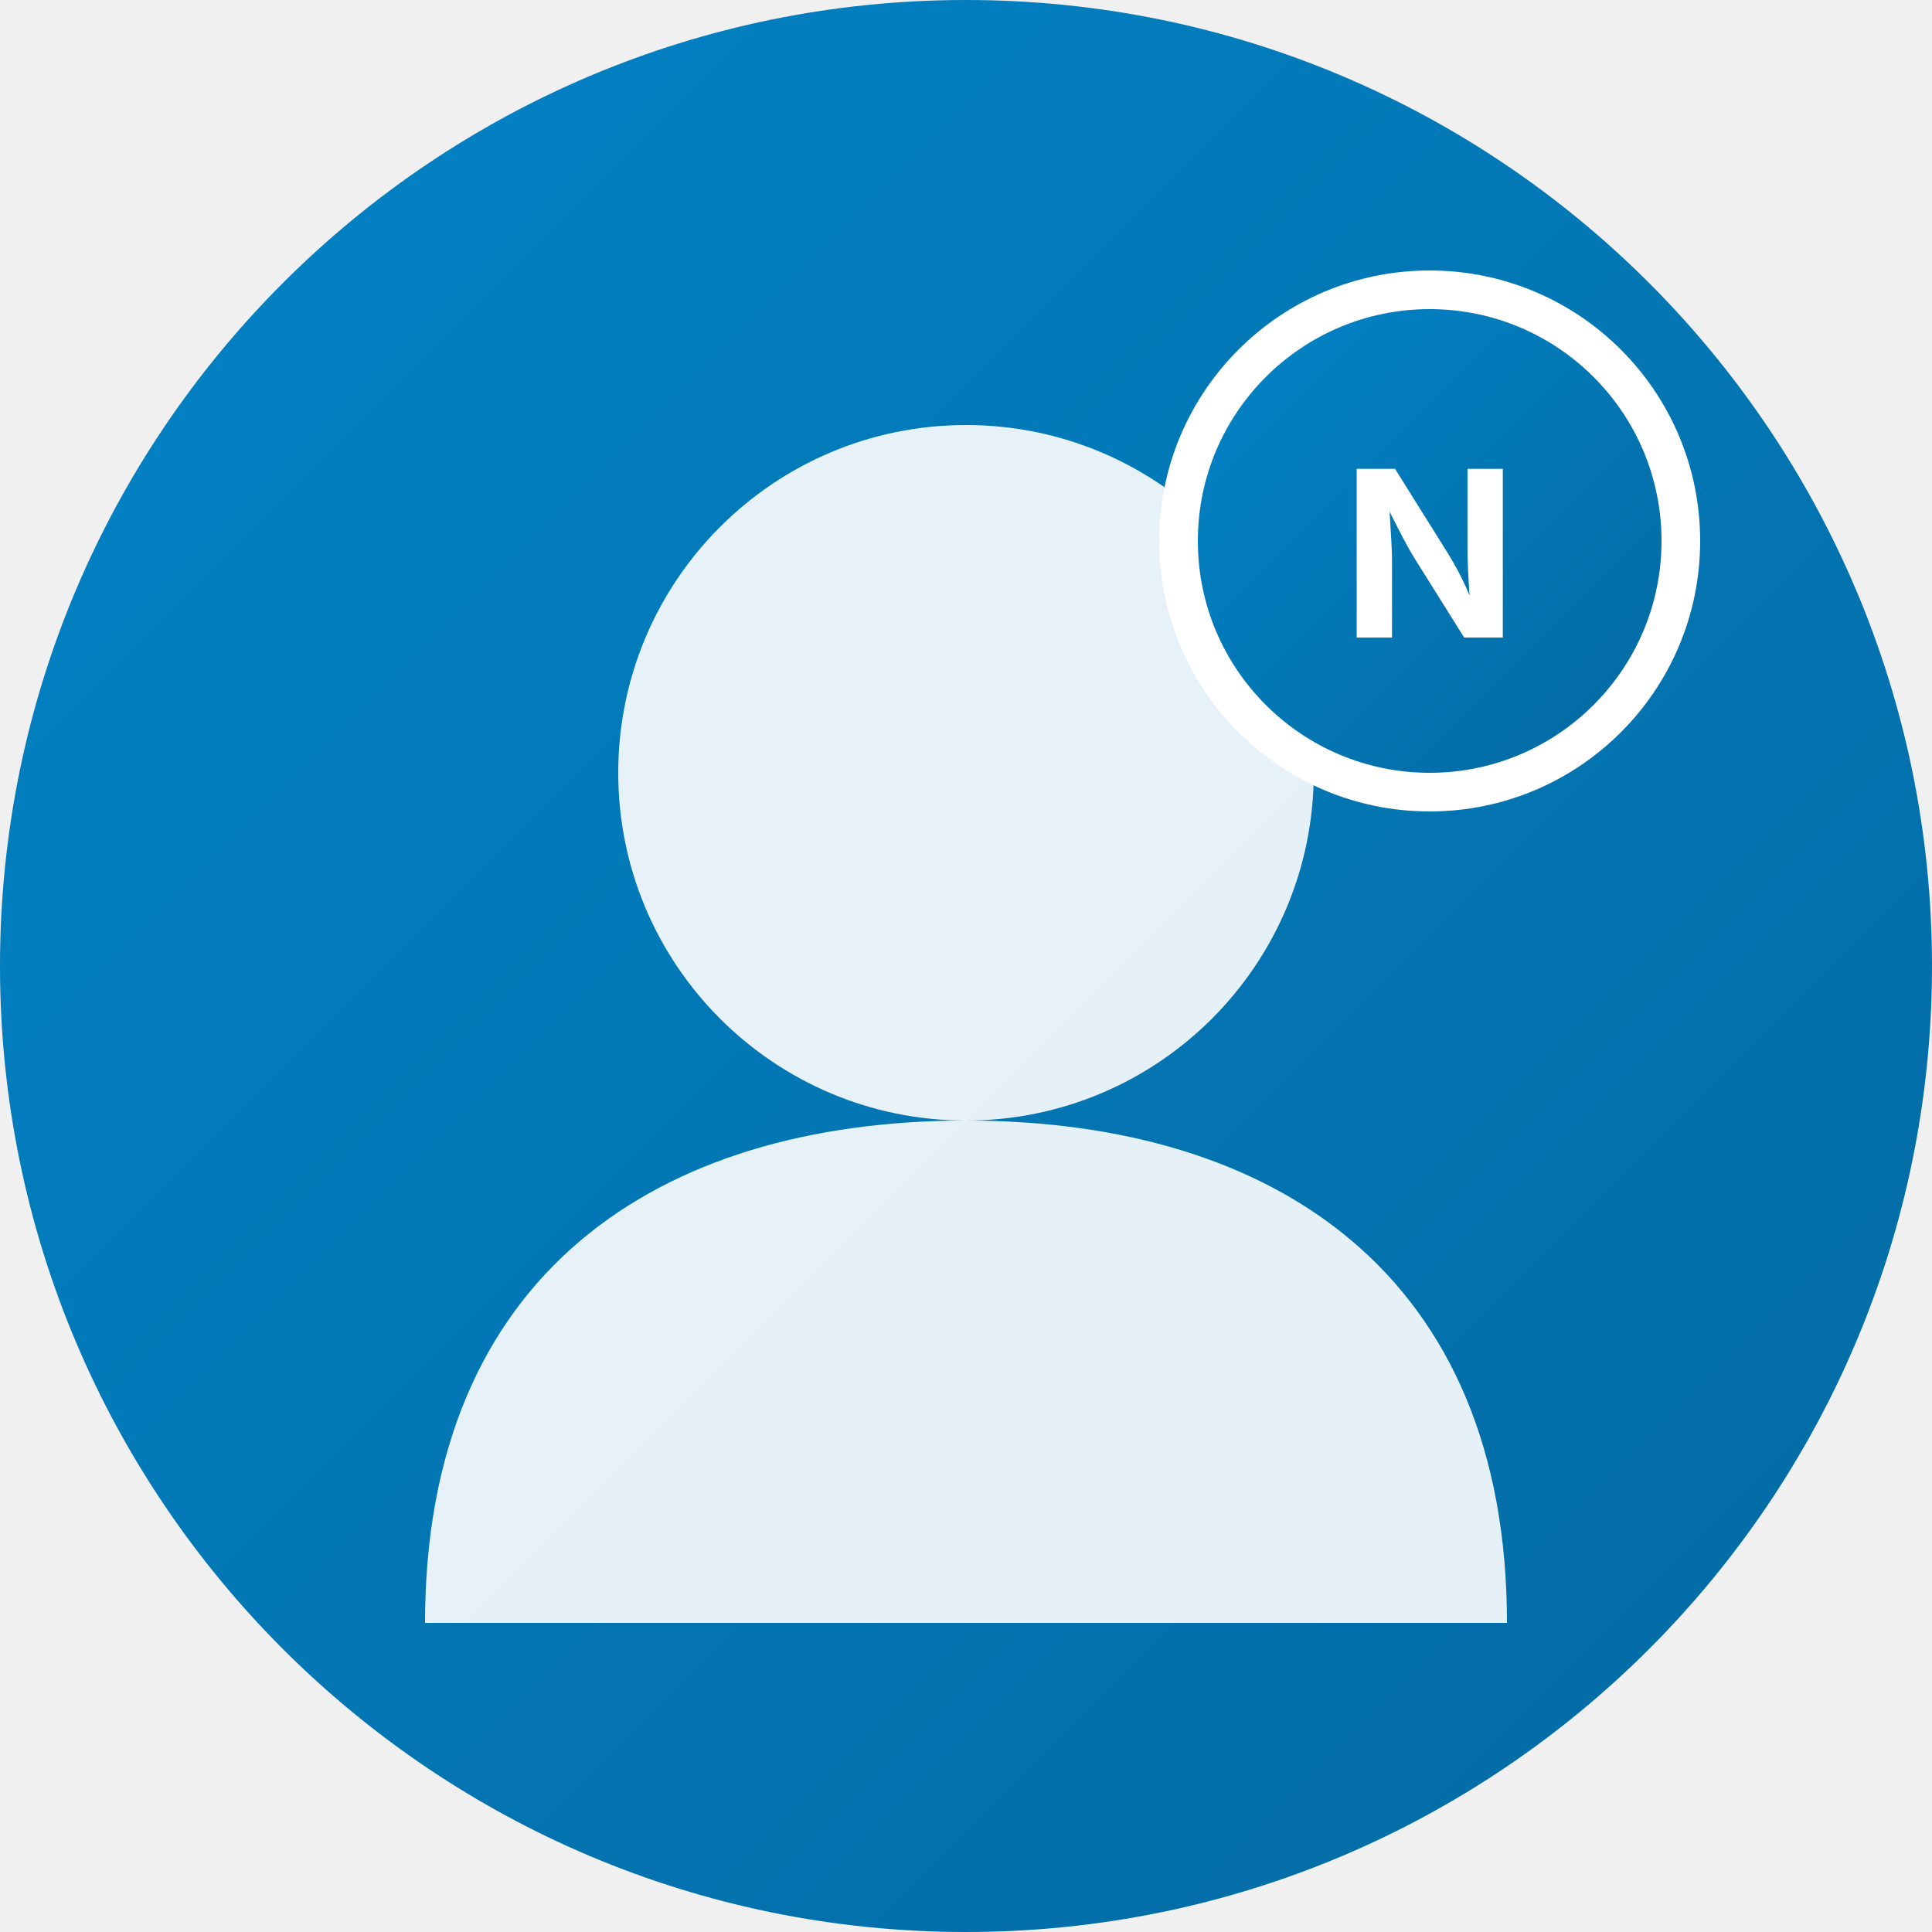
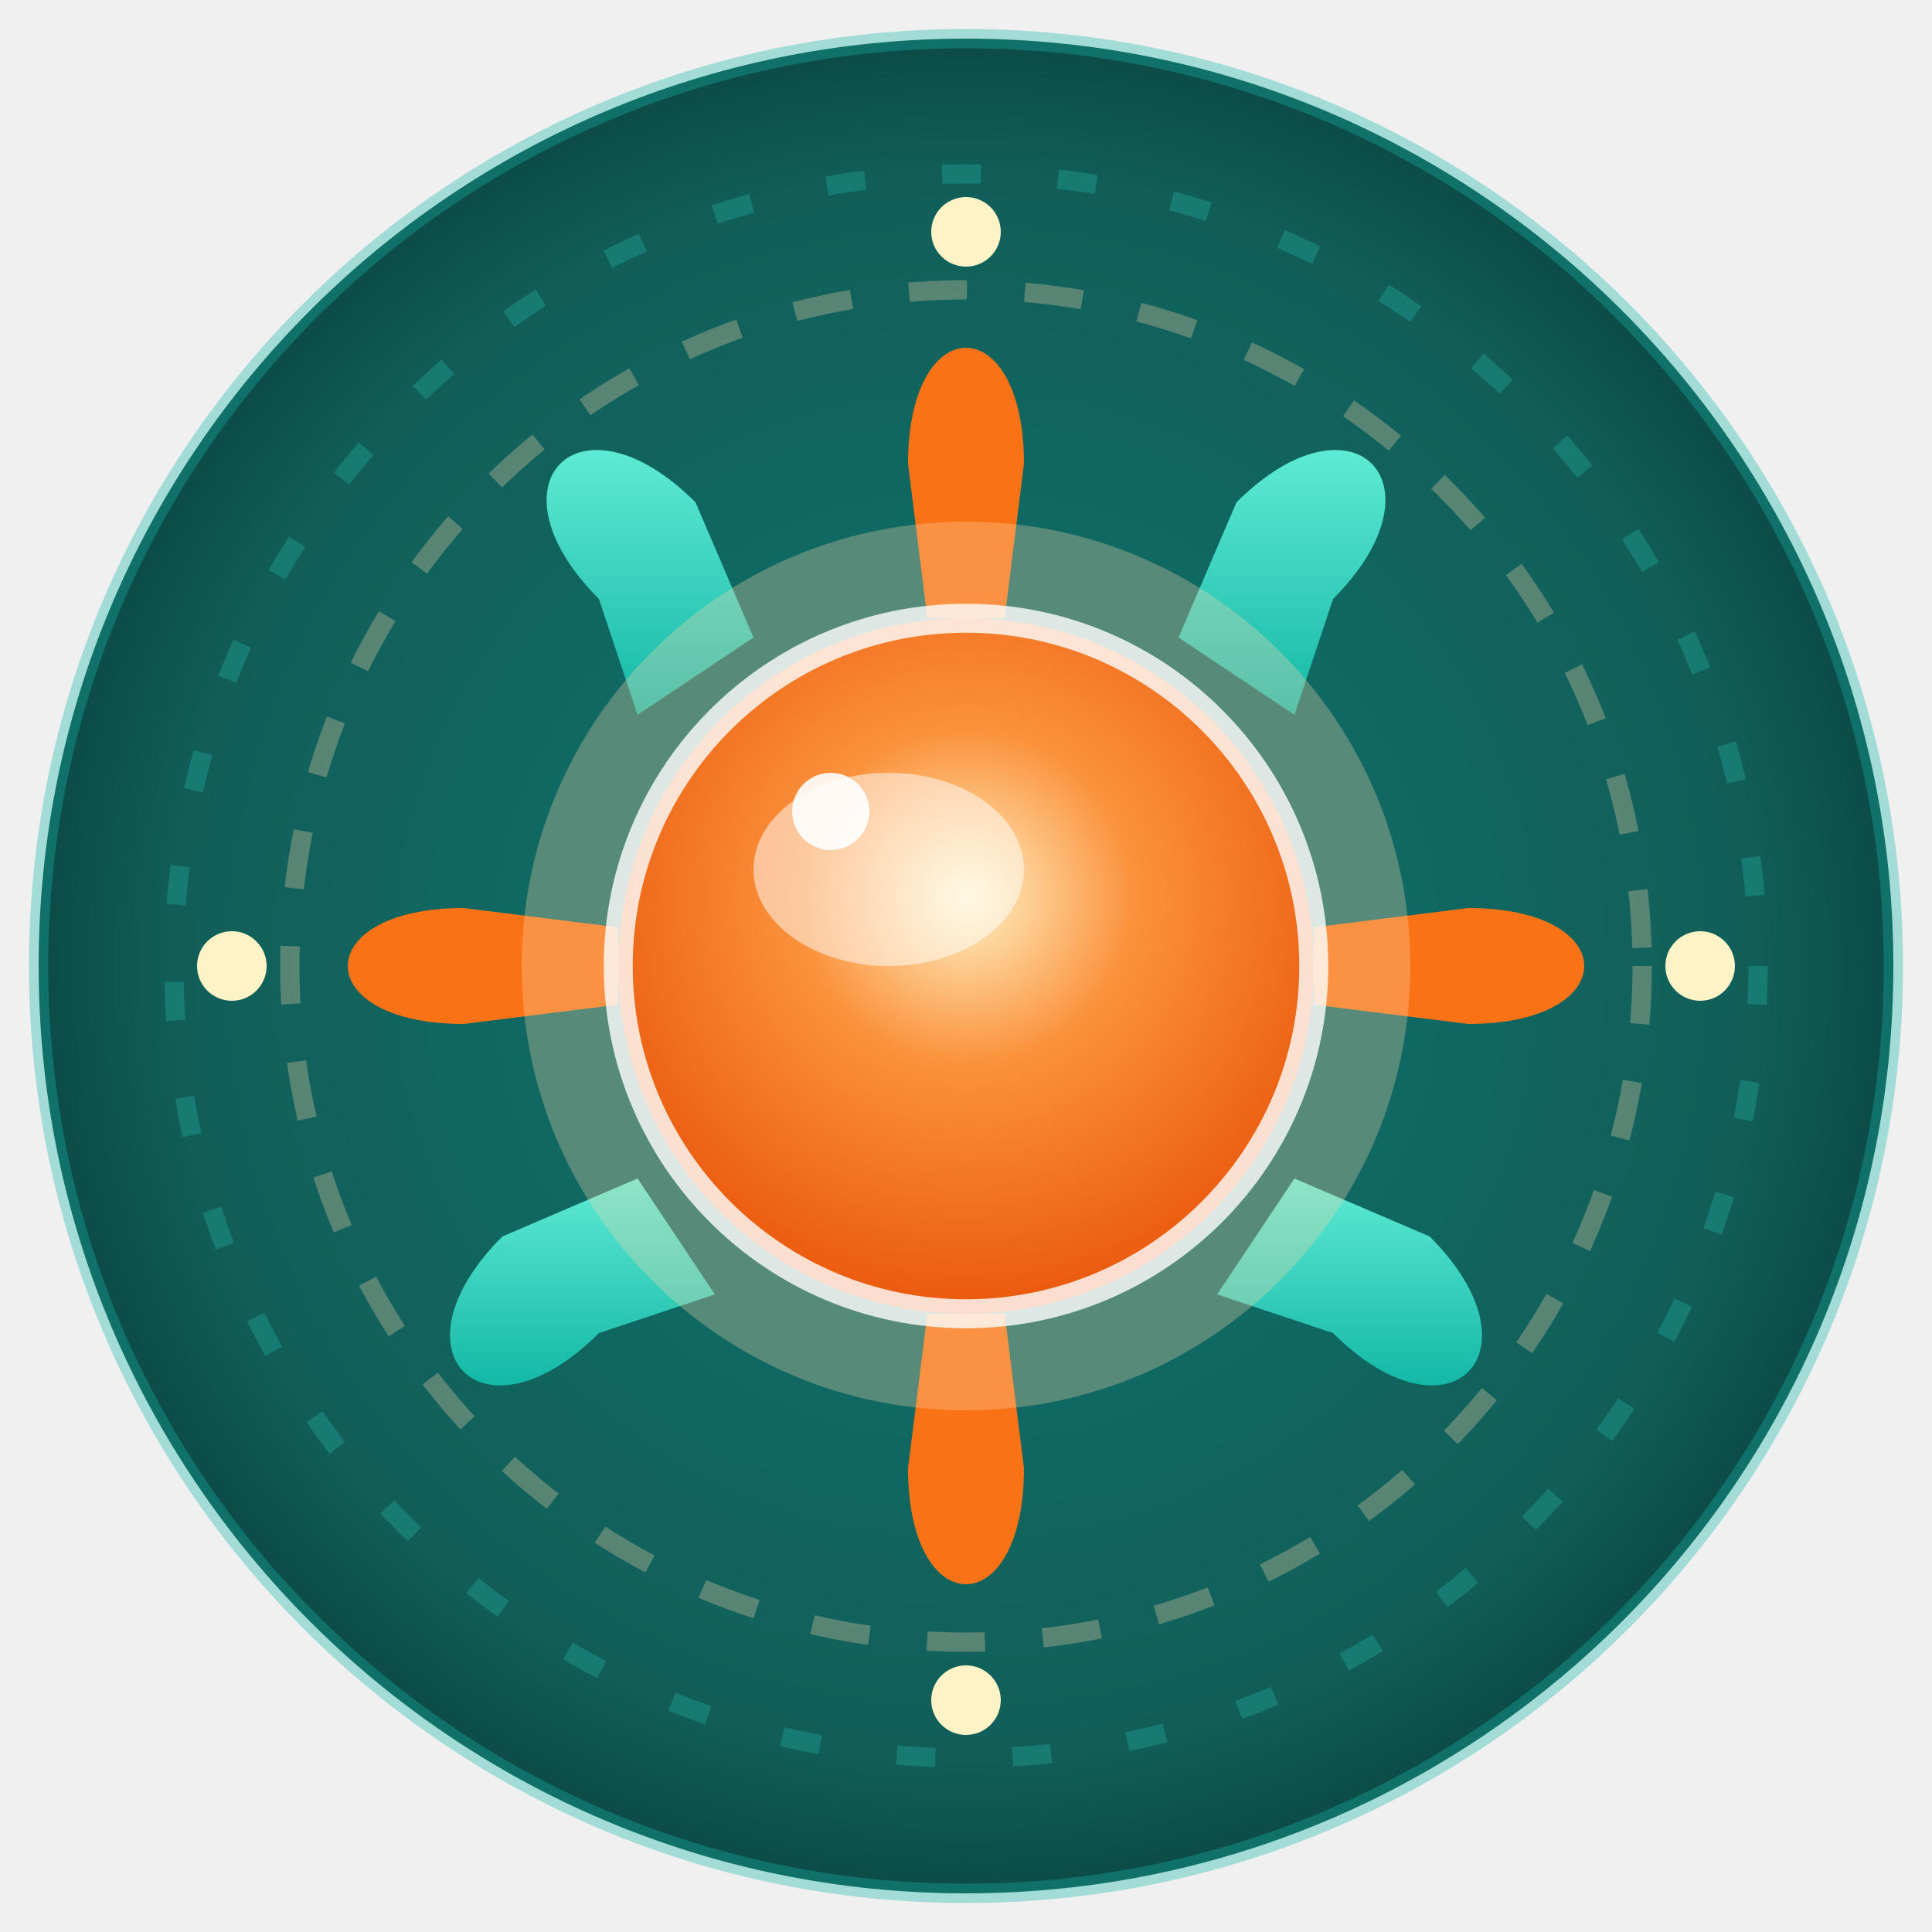
- <svg xmlns="http://www.w3.org/2000/svg" viewBox="0 0 100 100" width="100" height="100">
+ <svg xmlns="http://www.w3.org/2000/svg" viewBox="0 0 100 100" width="100%" height="100%">
  <defs>
-     <linearGradient id="grad_nadia" x1="0%" y1="0%" x2="100%" y2="100%">
-       <stop offset="0%" stop-color="#0284C7" />
-       <stop offset="100%" stop-color="#0369A1" />
+     <radialGradient id="bg_nadia" cx="50%" cy="50%" r="60%">
+       <stop offset="0%" stop-color="#0f766e" />
+       <stop offset="70%" stop-color="#115e59" />
+       <stop offset="100%" stop-color="#042f2e" />
+     </radialGradient>
+     <radialGradient id="sun_core_nadia" cx="50%" cy="40%" r="60%">
+       <stop offset="0%" stop-color="#fef3c7" />
+       <stop offset="40%" stop-color="#fb923c" />
+       <stop offset="100%" stop-color="#ea580c" />
+     </radialGradient>
+     <linearGradient id="ray_teal_nadia" x1="0%" y1="0%" x2="0%" y2="100%">
+       <stop offset="0%" stop-color="#5eead4" />
+       <stop offset="100%" stop-color="#14b8a6" />
    </linearGradient>
  </defs>
-   <rect width="100" height="100" rx="50" fill="url(#grad_nadia)" />
-   <circle cx="50" cy="40" r="18" fill="#ffffff" fill-opacity="0.9" />
-   <path d="M 22 84 C 22 66, 34 58, 50 58 C 66 58, 78 66, 78 84 Z" fill="#ffffff" fill-opacity="0.9" />
-   <circle cx="74" cy="28" r="14" fill="#ffffff" />
-   <circle cx="74" cy="28" r="12" fill="url(#grad_nadia)" />
-   <text x="74" y="33" font-family="system-ui, -apple-system, sans-serif" font-size="12" font-weight="bold" fill="#ffffff" text-anchor="middle">N</text>
+   <circle cx="50" cy="50" r="48" fill="url(#bg_nadia)" stroke="#14b8a6" stroke-width="1" stroke-opacity="0.35" />
+   <circle cx="50" cy="50" r="41" fill="none" stroke="#2dd4bf" stroke-width="1" stroke-dasharray="2 4" opacity="0.25" />
+   <circle cx="50" cy="50" r="35" fill="none" stroke="#fed7aa" stroke-width="1" stroke-dasharray="3 3" opacity="0.3" />
+   <g fill="#f97316">
+     <path d="M 47 24 C 47 16, 53 16, 53 24 L 52 32 L 48 32 Z" />
+     <path d="M 47 76 C 47 84, 53 84, 53 76 L 52 68 L 48 68 Z" />
+     <path d="M 24 47 C 16 47, 16 53, 24 53 L 32 52 L 32 48 Z" />
+     <path d="M 76 47 C 84 47, 84 53, 76 53 L 68 52 L 68 48 Z" />
+   </g>
+   <g fill="url(#ray_teal_nadia)">
+     <path d="M 31 31 C 25 25, 30 20, 36 26 L 39 33 L 33 37 Z" />
+     <path d="M 69 31 C 75 25, 70 20, 64 26 L 61 33 L 67 37 Z" />
+     <path d="M 31 69 C 25 75, 20 70, 26 64 L 33 61 L 37 67 Z" />
+     <path d="M 69 69 C 75 75, 80 70, 74 64 L 67 61 L 63 67 Z" />
+   </g>
+   <circle cx="50" cy="12" r="1.8" fill="#fef3c7" />
+   <circle cx="50" cy="88" r="1.8" fill="#fef3c7" />
+   <circle cx="12" cy="50" r="1.8" fill="#fef3c7" />
+   <circle cx="88" cy="50" r="1.8" fill="#fef3c7" />
+   <circle cx="50" cy="50" r="23" fill="#fed7aa" opacity="0.3" />
+   <circle cx="50" cy="50" r="18" fill="url(#sun_core_nadia)" stroke="#ffffff" stroke-width="1.5" stroke-opacity="0.8" />
+   <ellipse cx="46" cy="45" rx="7" ry="5" fill="#ffffff" opacity="0.5" />
+   <circle cx="43" cy="42" r="2" fill="#ffffff" opacity="0.9" />
</svg>
